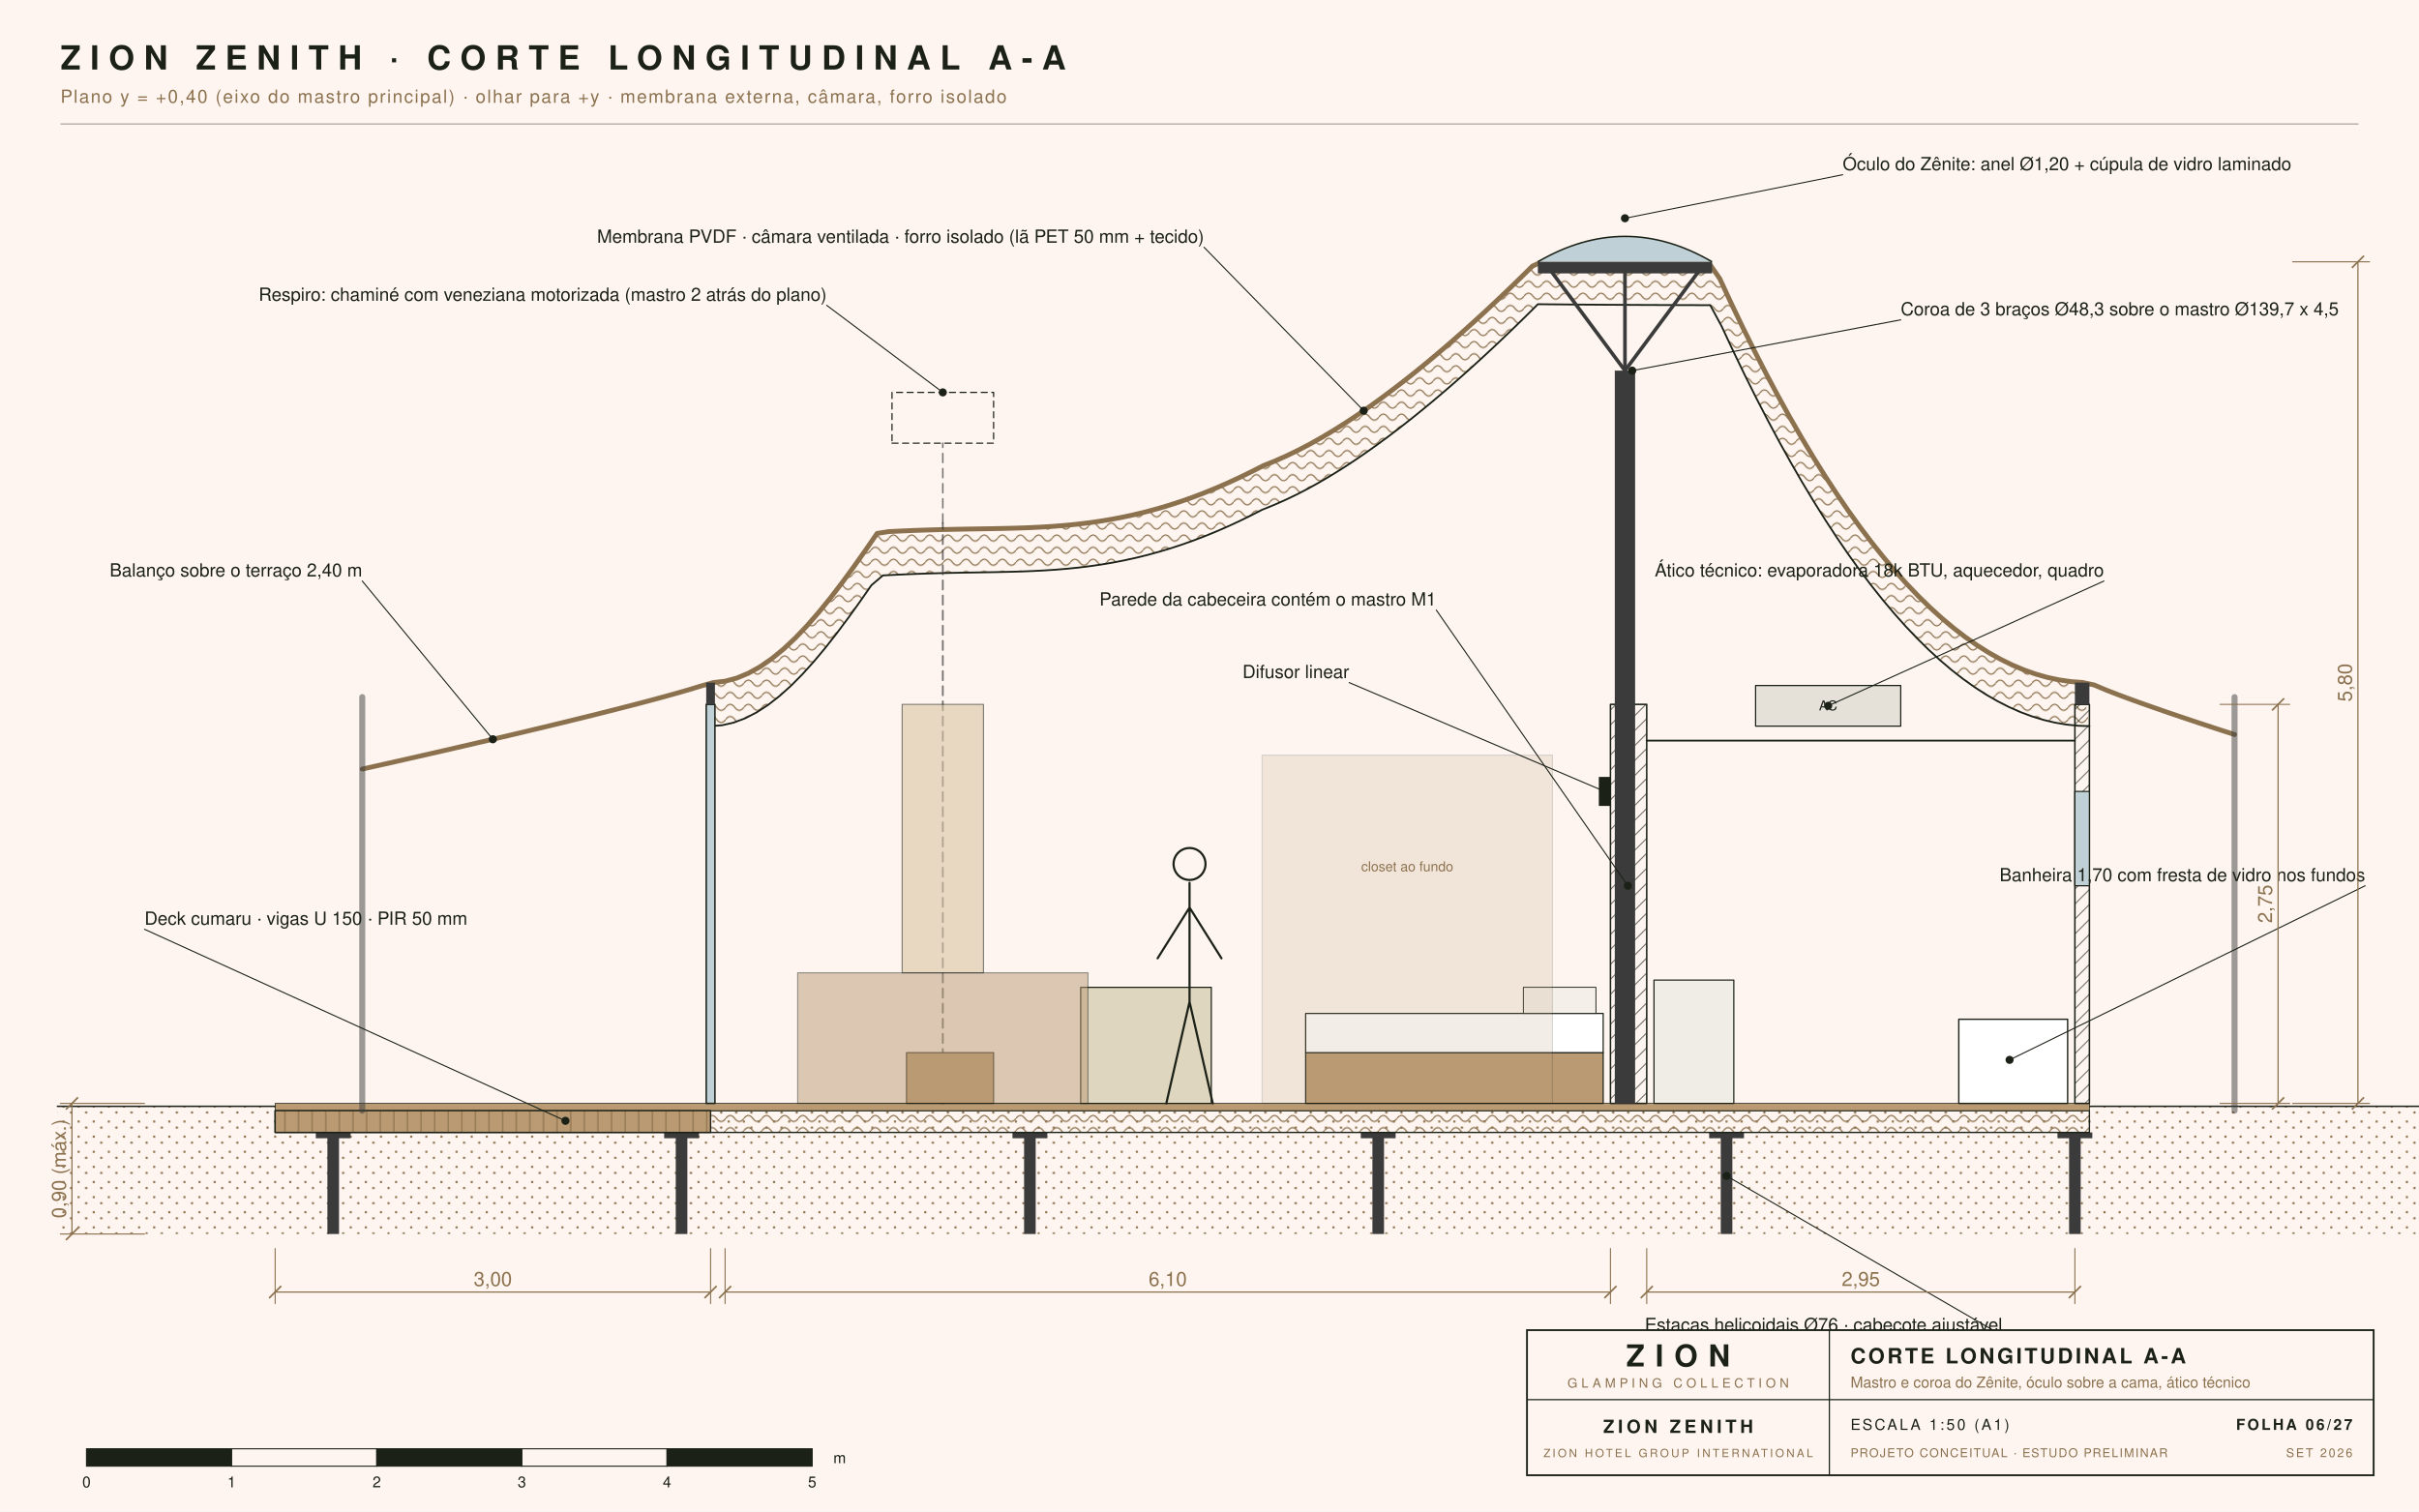
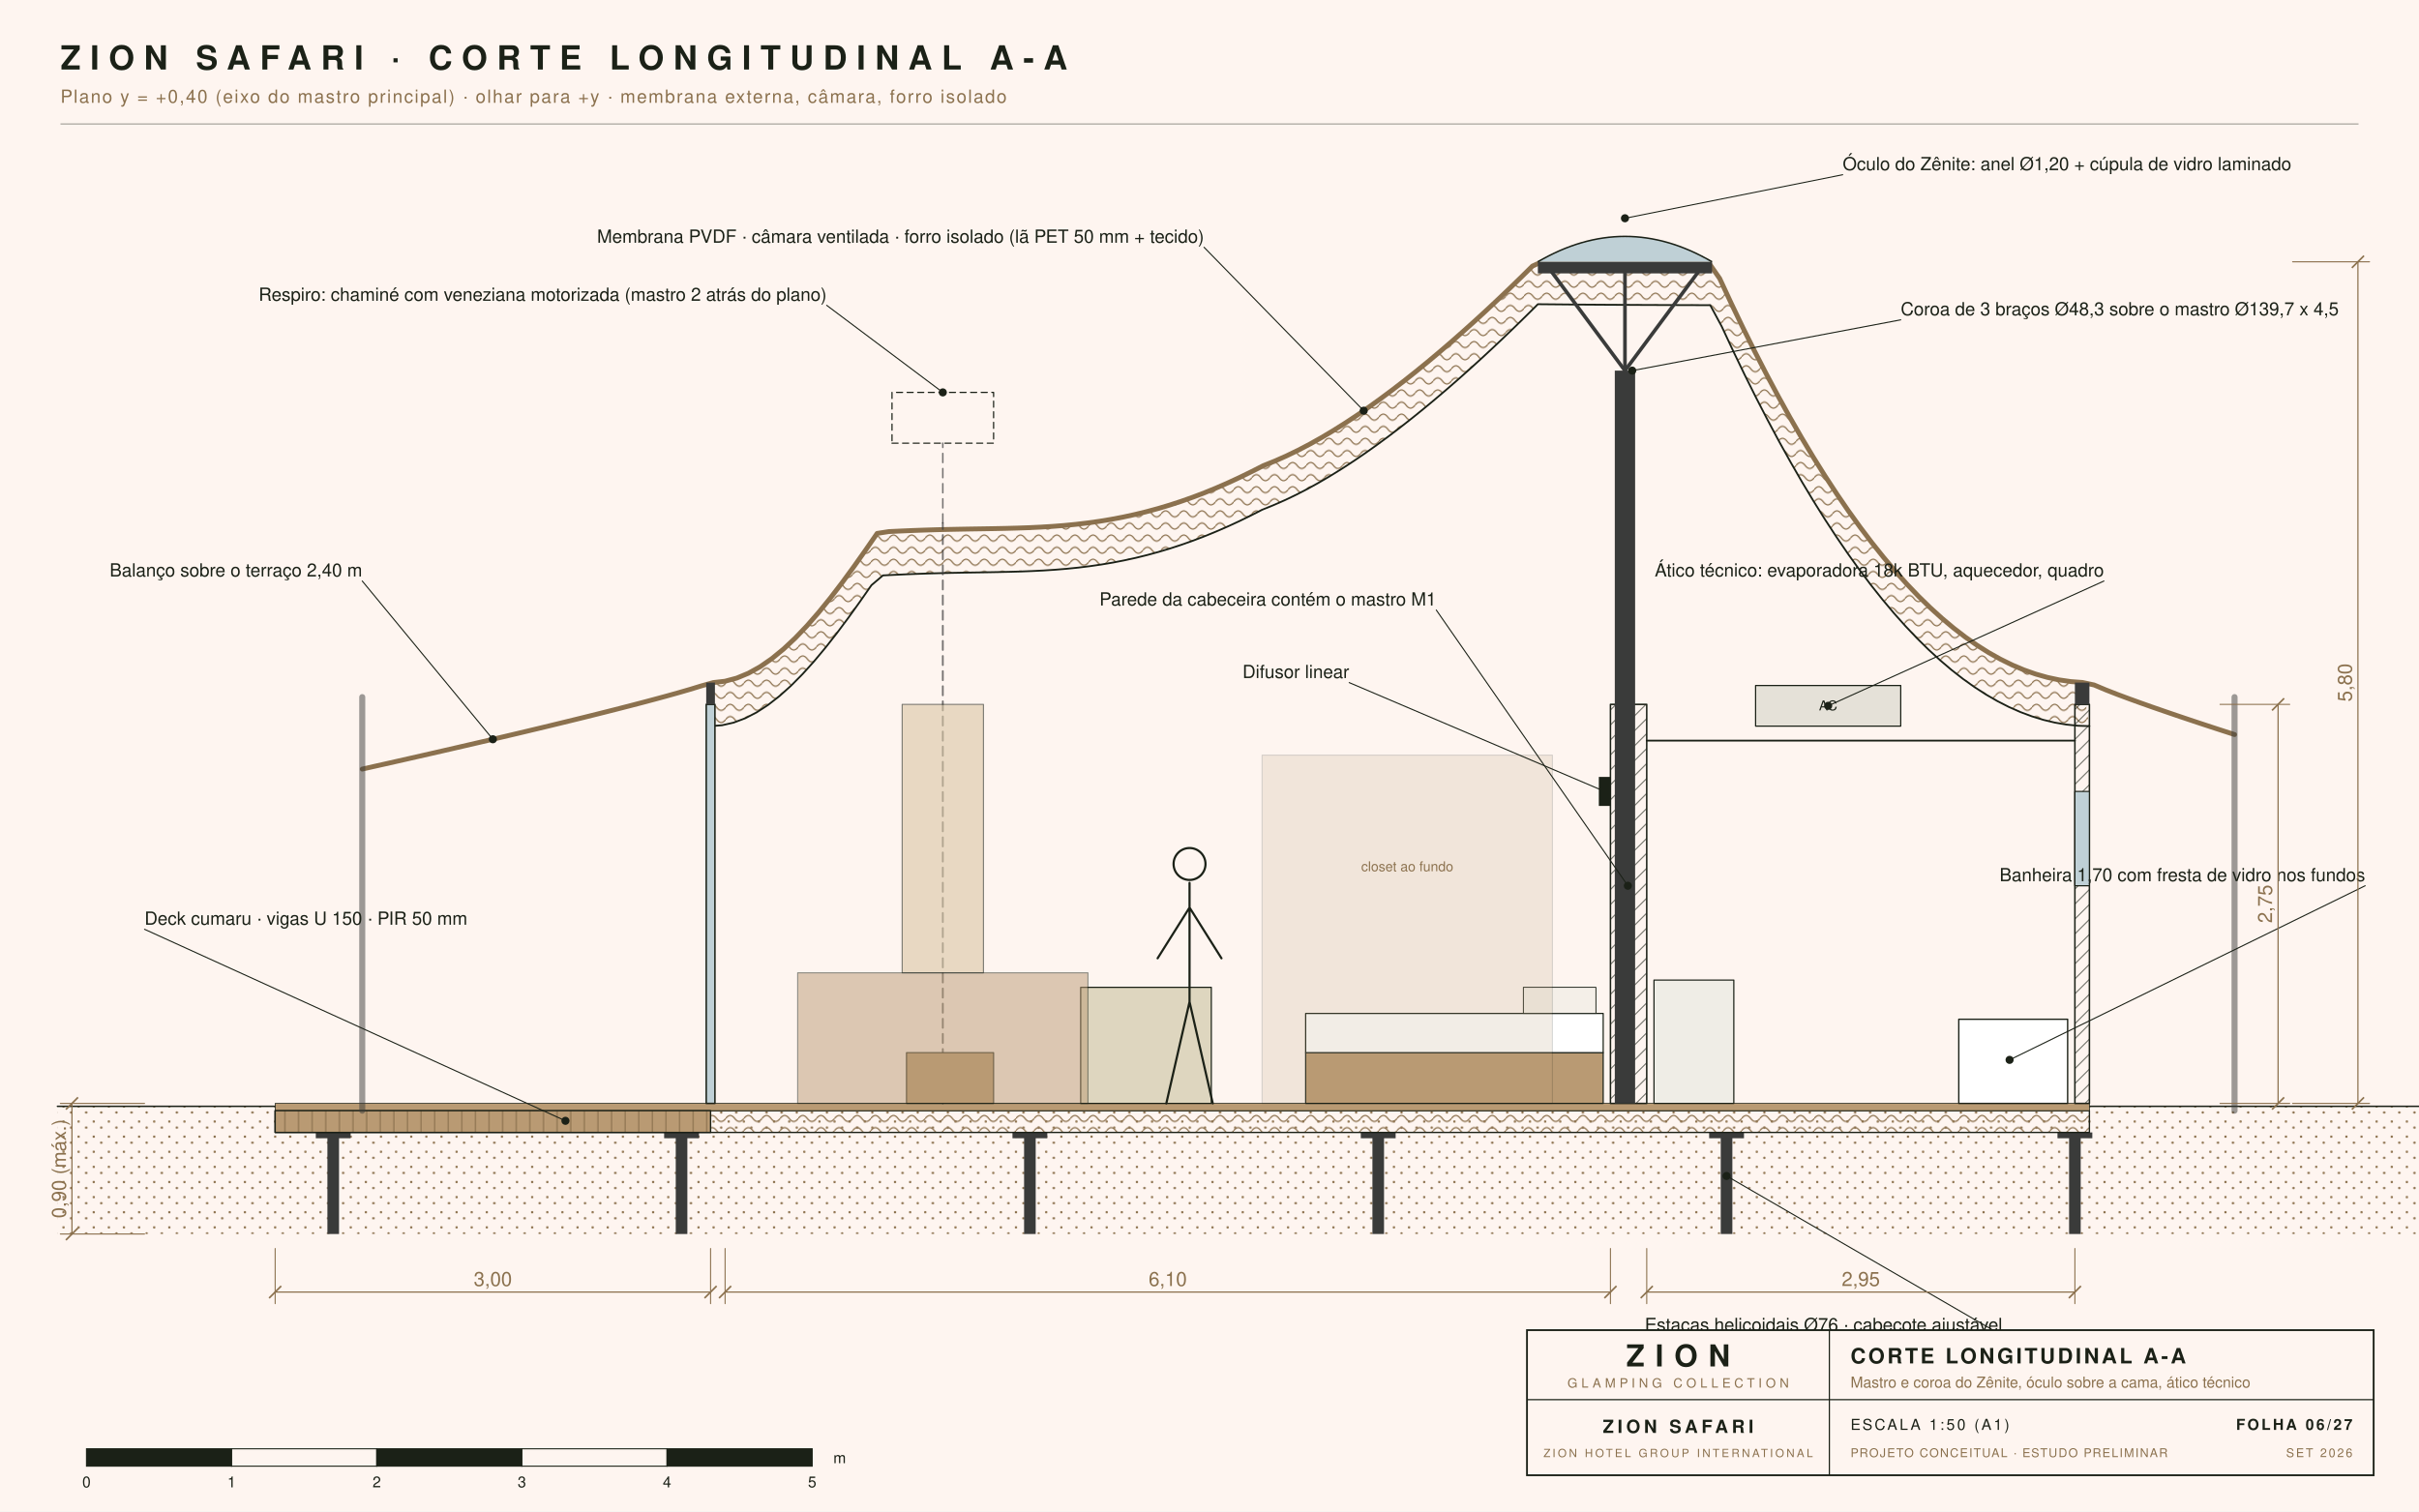
<svg xmlns="http://www.w3.org/2000/svg" viewBox="0 0 1600 1000" width="1600" height="1000" font-family="'DM Sans','Aventa',Helvetica,Arial,sans-serif">
  <defs>
    <pattern id="soil" width="10" height="10" patternUnits="userSpaceOnUse">
      <circle cx="2" cy="2" r="0.8" fill="#8B714E" />
      <circle cx="7" cy="6" r="0.8" fill="#8B714E" />
    </pattern>
    <pattern id="insul" width="12" height="8" patternUnits="userSpaceOnUse">
      <path d="M0 4 Q3 0 6 4 T12 4" fill="none" stroke="#8B714E" stroke-width="0.8" />
    </pattern>
    <pattern id="deck" width="9" height="60" patternUnits="userSpaceOnUse">
      <rect width="9" height="60" fill="#B99A73" />
      <line x1="8.5" y1="0" x2="8.5" y2="60" stroke="#8B714E" stroke-width="0.9" opacity="0.8" />
    </pattern>
    <pattern id="hatch" width="7" height="7" patternUnits="userSpaceOnUse" patternTransform="rotate(45)">
      <line x1="0" y1="0" x2="0" y2="7" stroke="#1B2117" stroke-width="0.8" />
    </pattern>
  </defs>
  <rect width="1600" height="1000" fill="#FEF5F0" />
-   <text x="40.00" y="46.00" fill="#1B2117" text-anchor="start" style="font-family:'DM Sans','Aventa',Helvetica,Arial,sans-serif;font-size:22px;font-weight:700;letter-spacing:0.28em;">ZION ZENITH · CORTE LONGITUDINAL A-A</text>
+   <text x="40.00" y="46.00" fill="#1B2117" text-anchor="start" style="font-family:'DM Sans','Aventa',Helvetica,Arial,sans-serif;font-size:22px;font-weight:700;letter-spacing:0.28em;">ZION SAFARI · CORTE LONGITUDINAL A-A</text>
  <text x="40.00" y="68.00" fill="#8B714E" text-anchor="start" style="font-family:'DM Sans','Aventa',Helvetica,Arial,sans-serif;font-size:12px;font-weight:400;letter-spacing:0.08em;">Plano y = +0,40 (eixo do mastro principal) · olhar para +y · membrana externa, câmara, forro isolado</text>
  <line x1="40" y1="82" x2="1560" y2="82" stroke="#1B2117" stroke-width="0.6" opacity="0.5" />
  <polygon points="38.00,816.40 1622.00,816.40 1622.00,731.92 38.00,731.92" fill="url(#soil)" stroke="none" stroke-width="1.0" opacity="1.0" stroke-linejoin="round" stroke-linecap="round" />
  <line x1="38.00" y1="731.92" x2="1622.00" y2="731.92" stroke="#1B2117" stroke-width="1.0" opacity="1.0" stroke-linecap="round" />
  <polygon points="216.56,816.40 224.24,816.40 224.24,751.12 216.56,751.12" fill="#3A3B3A" stroke="none" stroke-width="1.0" opacity="1.0" stroke-linejoin="round" stroke-linecap="round" />
  <polygon points="208.88,753.04 231.92,753.04 231.92,749.20 208.88,749.20" fill="#3A3B3A" stroke="none" stroke-width="1.0" opacity="1.0" stroke-linejoin="round" stroke-linecap="round" />
  <polygon points="446.96,816.40 454.64,816.40 454.64,751.12 446.96,751.12" fill="#3A3B3A" stroke="none" stroke-width="1.0" opacity="1.0" stroke-linejoin="round" stroke-linecap="round" />
  <polygon points="439.28,753.04 462.32,753.04 462.32,749.20 439.28,749.20" fill="#3A3B3A" stroke="none" stroke-width="1.0" opacity="1.0" stroke-linejoin="round" stroke-linecap="round" />
  <polygon points="677.36,816.40 685.04,816.40 685.04,751.12 677.36,751.12" fill="#3A3B3A" stroke="none" stroke-width="1.0" opacity="1.0" stroke-linejoin="round" stroke-linecap="round" />
  <polygon points="669.68,753.04 692.72,753.04 692.72,749.20 669.68,749.20" fill="#3A3B3A" stroke="none" stroke-width="1.0" opacity="1.0" stroke-linejoin="round" stroke-linecap="round" />
  <polygon points="907.76,816.40 915.44,816.40 915.44,751.12 907.76,751.12" fill="#3A3B3A" stroke="none" stroke-width="1.0" opacity="1.0" stroke-linejoin="round" stroke-linecap="round" />
  <polygon points="900.08,753.04 923.12,753.04 923.12,749.20 900.08,749.20" fill="#3A3B3A" stroke="none" stroke-width="1.0" opacity="1.0" stroke-linejoin="round" stroke-linecap="round" />
  <polygon points="1138.16,816.40 1145.84,816.40 1145.84,751.12 1138.16,751.12" fill="#3A3B3A" stroke="none" stroke-width="1.0" opacity="1.0" stroke-linejoin="round" stroke-linecap="round" />
  <polygon points="1130.48,753.04 1153.52,753.04 1153.52,749.20 1130.48,749.20" fill="#3A3B3A" stroke="none" stroke-width="1.0" opacity="1.0" stroke-linejoin="round" stroke-linecap="round" />
  <polygon points="1368.56,816.40 1376.24,816.40 1376.24,751.12 1368.56,751.12" fill="#3A3B3A" stroke="none" stroke-width="1.0" opacity="1.0" stroke-linejoin="round" stroke-linecap="round" />
  <polygon points="1360.88,753.04 1383.92,753.04 1383.92,749.20 1360.88,749.20" fill="#3A3B3A" stroke="none" stroke-width="1.0" opacity="1.0" stroke-linejoin="round" stroke-linecap="round" />
  <polygon points="182.00,749.20 1382.00,749.20 1382.00,734.80 182.00,734.80" fill="url(#insul)" stroke="#1B2117" stroke-width="0.9" opacity="1.0" stroke-linejoin="round" stroke-linecap="round" />
  <polygon points="182.00,734.80 1382.00,734.80 1382.00,730.00 182.00,730.00" fill="#B99A73" stroke="#1B2117" stroke-width="0.5" opacity="1.0" stroke-linejoin="round" stroke-linecap="round" />
  <polygon points="182.00,749.20 470.00,749.20 470.00,734.80 182.00,734.80" fill="url(#deck)" stroke="#1B2117" stroke-width="0.9" opacity="1.0" stroke-linejoin="round" stroke-linecap="round" />
  <polygon points="471.80,451.57 479.54,450.68 487.28,448.62 495.02,445.41 502.76,441.11 510.50,435.76 518.24,429.42 525.98,422.17 533.72,414.06 541.46,405.20 549.20,395.68 556.94,385.58 564.68,375.02 572.42,364.09 580.16,352.89 587.90,351.69 595.64,351.32 603.38,350.99 611.12,350.71 618.86,350.47 626.60,350.28 634.34,350.12 642.08,349.98 649.82,349.86 657.56,349.73 665.30,349.57 673.04,349.36 680.78,349.09 688.52,348.72 696.26,348.24 704.00,347.64 711.74,346.88 719.48,345.96 727.22,344.87 734.96,343.59 742.70,342.12 750.44,340.44 758.18,338.56 765.92,336.46 773.66,334.15 781.40,331.62 789.14,328.88 796.88,325.93 804.62,322.76 812.36,319.38 820.10,315.80 827.84,312.02 835.58,308.09 843.32,304.98 851.06,301.54 858.80,297.79 866.54,293.73 874.28,289.38 882.02,284.77 889.76,279.90 897.50,274.79 905.24,269.45 912.98,263.90 920.72,258.14 928.46,252.19 936.20,246.06 943.94,239.75 951.68,233.27 959.42,226.63 967.16,219.83 974.90,212.89 982.64,205.80 990.38,198.56 998.12,191.19 1005.86,183.69 1013.60,176.05 1021.34,172.50 1029.08,172.57 1036.82,172.64 1044.56,172.70 1052.30,172.76 1060.04,172.81 1067.78,172.86 1075.52,172.90 1083.26,172.94 1091.00,172.97 1098.74,173.00 1106.48,173.03 1114.22,173.05 1121.96,173.07 1129.70,173.09 1137.44,184.23 1145.18,200.89 1152.92,217.01 1160.66,232.59 1168.40,247.64 1176.14,262.15 1183.88,276.13 1191.62,289.57 1199.36,302.48 1207.10,314.85 1214.84,326.69 1222.58,337.99 1230.32,348.75 1238.06,358.98 1245.80,368.67 1253.54,377.83 1261.28,386.45 1269.02,394.54 1276.76,402.09 1284.50,409.10 1292.24,415.58 1299.98,421.53 1307.72,426.93 1315.46,431.81 1323.20,436.14 1330.94,439.95 1338.68,443.21 1346.42,445.94 1354.16,448.14 1361.90,449.79 1369.64,450.92 1377.38,451.50 1382.00,480.40 1374.40,480.14 1366.80,479.37 1359.20,478.08 1351.60,476.27 1344.00,473.94 1336.40,471.10 1328.80,467.75 1321.20,463.87 1313.60,459.49 1306.00,454.58 1298.40,449.16 1290.80,443.22 1283.20,436.76 1275.60,429.79 1268.00,422.30 1260.40,414.30 1252.80,405.78 1245.20,396.74 1237.60,387.19 1230.00,377.12 1222.40,366.53 1214.80,355.43 1207.20,343.81 1199.60,331.67 1192.00,319.02 1184.40,305.85 1176.80,292.17 1169.20,277.97 1161.60,263.25 1154.00,248.01 1146.40,232.26 1138.80,216.00 1131.20,201.89 1123.60,201.88 1116.00,201.86 1108.40,201.83 1100.80,201.81 1093.20,201.78 1085.60,201.75 1078.00,201.71 1070.40,201.67 1062.80,201.63 1055.20,201.58 1047.60,201.53 1040.00,201.47 1032.40,201.40 1024.80,201.33 1017.20,201.26 1009.60,208.82 1002.00,216.25 994.40,223.55 986.80,230.73 979.20,237.77 971.60,244.67 964.00,251.43 956.40,258.04 948.80,264.50 941.20,270.80 933.60,276.94 926.00,282.91 918.40,288.69 910.80,294.29 903.20,299.68 895.60,304.87 888.00,309.83 880.40,314.56 872.80,319.04 865.20,323.25 857.60,327.19 850.00,330.83 842.40,334.17 834.80,337.25 827.20,341.14 819.60,344.84 812.00,348.34 804.40,351.65 796.80,354.76 789.20,357.66 781.60,360.35 774.00,362.84 766.40,365.12 758.80,367.20 751.20,369.07 743.60,370.73 736.00,372.21 728.40,373.49 720.80,374.59 713.20,375.52 705.60,376.29 698.00,376.92 690.40,377.42 682.80,377.80 675.20,378.10 667.60,378.31 660.00,378.48 652.40,378.62 644.80,378.74 637.20,378.86 629.60,379.01 622.00,379.19 614.40,379.40 606.80,379.66 599.20,379.96 591.60,380.31 584.00,380.68 576.40,387.16 568.80,398.04 561.20,408.62 553.60,418.80 546.00,428.49 538.40,437.59 530.80,446.01 523.20,453.67 515.60,460.49 508.00,466.40 500.40,471.34 492.80,475.25 485.20,478.09 477.60,479.82 470.00,480.40" fill="url(#insul)" stroke="none" stroke-width="1.0" opacity="1.0" stroke-linejoin="round" stroke-linecap="round" />
  <polyline points="239.60,508.81 247.34,507.07 255.08,505.34 262.82,503.59 270.56,501.84 278.30,500.08 286.04,498.32 293.78,496.54 301.52,494.76 309.26,492.97 317.00,491.18 324.74,489.37 332.48,487.55 340.22,485.73 347.96,483.89 355.70,482.04 363.44,480.18 371.18,478.30 378.92,476.41 386.66,474.51 394.40,472.58 402.14,470.64 409.88,468.67 417.62,466.68 425.36,464.66 433.10,462.60 440.84,460.50 448.58,458.34 456.32,456.10 464.06,453.73 471.80,451.57 479.54,450.68 487.28,448.62 495.02,445.41 502.76,441.11 510.50,435.76 518.24,429.42 525.98,422.17 533.72,414.06 541.46,405.20 549.20,395.68 556.94,385.58 564.68,375.02 572.42,364.09 580.16,352.89 587.90,351.69 595.64,351.32 603.38,350.99 611.12,350.71 618.86,350.47 626.60,350.28 634.34,350.12 642.08,349.98 649.82,349.86 657.56,349.73 665.30,349.57 673.04,349.36 680.78,349.09 688.52,348.72 696.26,348.24 704.00,347.64 711.74,346.88 719.48,345.96 727.22,344.87 734.96,343.59 742.70,342.12 750.44,340.44 758.18,338.56 765.92,336.46 773.66,334.15 781.40,331.62 789.14,328.88 796.88,325.93 804.62,322.76 812.36,319.38 820.10,315.80 827.84,312.02 835.58,308.09 843.32,304.98 851.06,301.54 858.80,297.79 866.54,293.73 874.28,289.38 882.02,284.77 889.76,279.90 897.50,274.79 905.24,269.45 912.98,263.90 920.72,258.14 928.46,252.19 936.20,246.06 943.94,239.75 951.68,233.27 959.42,226.63 967.16,219.83 974.90,212.89 982.64,205.80 990.38,198.56 998.12,191.19 1005.86,183.69 1013.60,176.05 1021.34,172.50 1029.08,172.57 1036.82,172.64 1044.56,172.70 1052.30,172.76 1060.04,172.81 1067.78,172.86 1075.52,172.90 1083.26,172.94 1091.00,172.97 1098.74,173.00 1106.48,173.03 1114.22,173.05 1121.96,173.07 1129.70,173.09 1137.44,184.23 1145.18,200.89 1152.92,217.01 1160.66,232.59 1168.40,247.64 1176.14,262.15 1183.88,276.13 1191.62,289.57 1199.36,302.48 1207.10,314.85 1214.84,326.69 1222.58,337.99 1230.32,348.75 1238.06,358.98 1245.80,368.67 1253.54,377.83 1261.28,386.45 1269.02,394.54 1276.76,402.09 1284.50,409.10 1292.24,415.58 1299.98,421.53 1307.72,426.93 1315.46,431.81 1323.20,436.14 1330.94,439.95 1338.68,443.21 1346.42,445.94 1354.16,448.14 1361.90,449.79 1369.64,450.92 1377.38,451.50 1385.12,453.17 1392.86,456.43 1400.60,459.45 1408.34,462.33 1416.08,465.13 1423.82,467.87 1431.56,470.55 1439.30,473.20 1447.04,475.81 1454.78,478.39 1462.52,480.94 1470.26,483.46 1478.00,485.97" fill="none" stroke="#8B714E" stroke-width="3.2" opacity="1.0" stroke-linejoin="round" stroke-linecap="round" />
  <polyline points="470.00,480.40 477.60,479.82 485.20,478.09 492.80,475.25 500.40,471.34 508.00,466.40 515.60,460.49 523.20,453.67 530.80,446.01 538.40,437.59 546.00,428.49 553.60,418.80 561.20,408.62 568.80,398.04 576.40,387.16 584.00,380.68 591.60,380.31 599.20,379.96 606.80,379.66 614.40,379.40 622.00,379.19 629.60,379.01 637.20,378.86 644.80,378.74 652.40,378.62 660.00,378.48 667.60,378.31 675.20,378.10 682.80,377.80 690.40,377.42 698.00,376.92 705.60,376.29 713.20,375.52 720.80,374.59 728.40,373.49 736.00,372.21 743.60,370.73 751.20,369.07 758.80,367.20 766.40,365.12 774.00,362.84 781.60,360.35 789.20,357.66 796.80,354.76 804.40,351.65 812.00,348.34 819.60,344.84 827.20,341.14 834.80,337.25 842.40,334.17 850.00,330.83 857.60,327.19 865.20,323.25 872.80,319.04 880.40,314.56 888.00,309.83 895.60,304.87 903.20,299.68 910.80,294.29 918.40,288.69 926.00,282.91 933.60,276.94 941.20,270.80 948.80,264.50 956.40,258.04 964.00,251.43 971.60,244.67 979.20,237.77 986.80,230.73 994.40,223.55 1002.00,216.25 1009.60,208.82 1017.20,201.26 1024.80,201.33 1032.40,201.40 1040.00,201.47 1047.60,201.53 1055.20,201.58 1062.80,201.63 1070.40,201.67 1078.00,201.71 1085.60,201.75 1093.20,201.78 1100.80,201.81 1108.40,201.83 1116.00,201.86 1123.60,201.88 1131.20,201.89 1138.80,216.00 1146.40,232.26 1154.00,248.01 1161.60,263.25 1169.20,277.97 1176.80,292.17 1184.40,305.85 1192.00,319.02 1199.60,331.67 1207.20,343.81 1214.80,355.43 1222.40,366.53 1230.00,377.12 1237.60,387.19 1245.20,396.74 1252.80,405.78 1260.40,414.30 1268.00,422.30 1275.60,429.79 1283.20,436.76 1290.80,443.22 1298.40,449.16 1306.00,454.58 1313.60,459.49 1321.20,463.87 1328.80,467.75 1336.40,471.10 1344.00,473.94 1351.60,476.27 1359.20,478.08 1366.80,479.37 1374.40,480.14 1382.00,480.40" fill="none" stroke="#1B2117" stroke-width="1.2" opacity="1.0" stroke-linejoin="round" stroke-linecap="round" />
  <polygon points="467.12,730.00 472.88,730.00 472.88,466.00 467.12,466.00" fill="#BFD0D6" stroke="#1B2117" stroke-width="1.0" opacity="1.0" stroke-linejoin="round" stroke-linecap="round" />
  <polygon points="1372.40,730.00 1382.00,730.00 1382.00,466.00 1372.40,466.00" fill="url(#hatch)" stroke="#1B2117" stroke-width="1.0" opacity="1.0" stroke-linejoin="round" stroke-linecap="round" />
  <polygon points="1372.40,586.00 1382.00,586.00 1382.00,523.60 1372.40,523.60" fill="#BFD0D6" stroke="#1B2117" stroke-width="0.8" opacity="1.0" stroke-linejoin="round" stroke-linecap="round" />
  <polygon points="467.12,466.00 472.88,466.00 472.88,451.60 467.12,451.60" fill="#3A3B3A" stroke="none" stroke-width="1.0" opacity="1.0" stroke-linejoin="round" stroke-linecap="round" />
  <polygon points="1372.40,466.00 1382.00,466.00 1382.00,451.60 1372.40,451.60" fill="#3A3B3A" stroke="none" stroke-width="1.0" opacity="1.0" stroke-linejoin="round" stroke-linecap="round" />
  <polygon points="1065.20,730.00 1089.20,730.00 1089.20,466.00 1065.20,466.00" fill="url(#hatch)" stroke="#1B2117" stroke-width="1.0" opacity="1.0" stroke-linejoin="round" stroke-linecap="round" />
  <polygon points="1068.08,730.00 1081.52,730.00 1081.52,245.20 1068.08,245.20" fill="#3A3B3A" stroke="none" stroke-width="1.0" opacity="1.0" stroke-linejoin="round" stroke-linecap="round" />
  <line x1="1074.80" y1="245.20" x2="1074.80" y2="178.00" stroke="#3A3B3A" stroke-width="2.4" opacity="1.0" stroke-linecap="round" />
  <line x1="1074.80" y1="245.20" x2="1024.92" y2="178.00" stroke="#3A3B3A" stroke-width="2.4" opacity="1.0" stroke-linecap="round" />
  <line x1="1074.80" y1="245.20" x2="1124.68" y2="178.00" stroke="#3A3B3A" stroke-width="2.4" opacity="1.0" stroke-linecap="round" />
  <polygon points="1017.20,180.88 1132.40,180.88 1132.40,173.20 1017.20,173.20" fill="#3A3B3A" stroke="none" stroke-width="1.0" opacity="1.0" stroke-linejoin="round" stroke-linecap="round" />
  <path d="M1017.2,173.2 Q1074.8,139.6 1132.4,173.2" fill="#BFD0D6" stroke="#1B2117" stroke-width="1" />
  <line x1="623.60" y1="730.00" x2="623.60" y2="346.00" stroke="#3A3B3A" stroke-width="1.2" stroke-dasharray="6 4" opacity="0.7" stroke-linecap="round" />
  <polygon points="590.00,293.20 657.20,293.20 657.20,259.60 590.00,259.60" fill="none" stroke="#1B2117" stroke-width="0.8" stroke-dasharray="4 3" opacity="1.0" stroke-linejoin="round" stroke-linecap="round" />
  <line x1="623.60" y1="346.00" x2="623.60" y2="293.20" stroke="#3A3B3A" stroke-width="1.0" stroke-dasharray="6 4" opacity="0.7" stroke-linecap="round" />
  <line x1="1089.20" y1="490.00" x2="1372.40" y2="490.00" stroke="#1B2117" stroke-width="1.2" opacity="1.0" stroke-linecap="round" />
  <polygon points="1161.20,480.40 1257.20,480.40 1257.20,453.52 1161.20,453.52" fill="#E5E1D8" stroke="#1B2117" stroke-width="0.8" opacity="1.0" stroke-linejoin="round" stroke-linecap="round" />
  <text x="1209.20" y="469.96" fill="#1B2117" text-anchor="middle" style="font-family:'DM Sans','Aventa',Helvetica,Arial,sans-serif;font-size:9px;font-weight:400;letter-spacing:0em;">AC</text>
  <polygon points="1057.52,533.20 1065.20,533.20 1065.20,514.00 1057.52,514.00" fill="#1B2117" stroke="none" stroke-width="1.0" opacity="1.0" stroke-linejoin="round" stroke-linecap="round" />
  <polygon points="863.60,730.00 1060.40,730.00 1060.40,696.40 863.60,696.40" fill="#B99A73" stroke="#1B2117" stroke-width="0.8" opacity="1.0" stroke-linejoin="round" stroke-linecap="round" />
  <polygon points="863.60,696.40 1060.40,696.40 1060.40,670.48 863.60,670.48" fill="#FFFFFF" stroke="#1B2117" stroke-width="0.8" opacity="1.0" stroke-linejoin="round" stroke-linecap="round" />
  <polygon points="1007.60,670.48 1055.60,670.48 1055.60,653.20 1007.60,653.20" fill="#F4EFE8" stroke="#1B2117" stroke-width="0.6" opacity="1.0" stroke-linejoin="round" stroke-linecap="round" />
  <polygon points="714.80,730.00 801.20,730.00 801.20,653.20 714.80,653.20" fill="#DED6BF" stroke="#1B2117" stroke-width="0.8" opacity="1.0" stroke-linejoin="round" stroke-linecap="round" />
  <polygon points="599.60,730.00 657.20,730.00 657.20,696.40 599.60,696.40" fill="#B99A73" stroke="#1B2117" stroke-width="0.7" opacity="1.0" stroke-linejoin="round" stroke-linecap="round" />
  <polygon points="527.60,730.00 719.60,730.00 719.60,643.60 527.60,643.60" fill="#B99A73" stroke="#1B2117" stroke-width="0.7" opacity="0.5" stroke-linejoin="round" stroke-linecap="round" />
  <polygon points="596.72,643.60 650.48,643.60 650.48,466.00 596.72,466.00" fill="#D9C4A3" stroke="#1B2117" stroke-width="0.7" opacity="0.6" stroke-linejoin="round" stroke-linecap="round" />
  <polygon points="1094.00,730.00 1146.80,730.00 1146.80,648.40 1094.00,648.40" fill="#EFEDE6" stroke="#1B2117" stroke-width="0.8" opacity="1.0" stroke-linejoin="round" stroke-linecap="round" />
  <polygon points="1295.60,730.00 1367.60,730.00 1367.60,674.32 1295.60,674.32" fill="#FFFFFF" stroke="#1B2117" stroke-width="0.9" opacity="1.0" stroke-linejoin="round" stroke-linecap="round" />
  <polygon points="834.80,730.00 1026.80,730.00 1026.80,499.60 834.80,499.60" fill="#B99A73" stroke="#1B2117" stroke-width="0.7" opacity="0.18" stroke-linejoin="round" stroke-linecap="round" />
  <text x="930.80" y="576.40" fill="#8B714E" text-anchor="middle" style="font-family:'DM Sans','Aventa',Helvetica,Arial,sans-serif;font-size:9px;font-weight:400;letter-spacing:0em;">closet ao fundo</text>
  <g transform="translate(786.8,730.0) scale(0.960)">
    <circle cx="0" cy="-165" r="11" fill="none" stroke="#1B2117" stroke-width="1.5" />
    <path d="M0 -152 V-70 M0 -70 L-16 0 M0 -70 L16 0 M-22 -100 L0 -135 L22 -100" fill="none" stroke="#1B2117" stroke-width="1.5" stroke-linecap="round" />
  </g>
  <line x1="239.60" y1="734.80" x2="239.60" y2="461.20" stroke="#3A3B3A" stroke-width="4" opacity="0.5" stroke-linecap="round" />
  <line x1="1478.00" y1="734.80" x2="1478.00" y2="461.20" stroke="#3A3B3A" stroke-width="4" opacity="0.5" stroke-linecap="round" />
  <line x1="1074.80" y1="144.40" x2="1218.80" y2="115.60" stroke="#1B2117" stroke-width="0.7" opacity="1.0" stroke-linecap="round" />
  <circle cx="1074.80" cy="144.40" r="2.2" fill="#1B2117" stroke="#1B2117" stroke-width="1.0" />
  <text x="1218.80" y="112.60" fill="#1B2117" text-anchor="start" style="font-family:'DM Sans','Aventa',Helvetica,Arial,sans-serif;font-size:12px;font-weight:400;letter-spacing:0em;">Óculo do Zênite: anel Ø1,20 + cúpula de vidro laminado</text>
  <line x1="1079.60" y1="245.20" x2="1257.20" y2="211.60" stroke="#1B2117" stroke-width="0.7" opacity="1.0" stroke-linecap="round" />
  <circle cx="1079.60" cy="245.20" r="2.2" fill="#1B2117" stroke="#1B2117" stroke-width="1.0" />
  <text x="1257.20" y="208.60" fill="#1B2117" text-anchor="start" style="font-family:'DM Sans','Aventa',Helvetica,Arial,sans-serif;font-size:12px;font-weight:400;letter-spacing:0em;">Coroa de 3 braços Ø48,3 sobre o mastro Ø139,7 x 4,5</text>
  <line x1="623.60" y1="259.60" x2="546.80" y2="202.00" stroke="#1B2117" stroke-width="0.7" opacity="1.0" stroke-linecap="round" />
  <circle cx="623.60" cy="259.60" r="2.2" fill="#1B2117" stroke="#1B2117" stroke-width="1.0" />
  <text x="546.80" y="199.00" fill="#1B2117" text-anchor="end" style="font-family:'DM Sans','Aventa',Helvetica,Arial,sans-serif;font-size:12px;font-weight:400;letter-spacing:0em;">Respiro: chaminé com veneziana motorizada (mastro 2 atrás do plano)</text>
  <line x1="902.00" y1="271.72" x2="796.40" y2="163.60" stroke="#1B2117" stroke-width="0.7" opacity="1.0" stroke-linecap="round" />
  <circle cx="902.00" cy="271.72" r="2.2" fill="#1B2117" stroke="#1B2117" stroke-width="1.0" />
  <text x="796.40" y="160.60" fill="#1B2117" text-anchor="end" style="font-family:'DM Sans','Aventa',Helvetica,Arial,sans-serif;font-size:12px;font-weight:400;letter-spacing:0em;">Membrana PVDF · câmara ventilada · forro isolado (lã PET 50 mm + tecido)</text>
  <line x1="1209.20" y1="466.96" x2="1391.60" y2="384.40" stroke="#1B2117" stroke-width="0.7" opacity="1.0" stroke-linecap="round" />
  <circle cx="1209.20" cy="466.96" r="2.2" fill="#1B2117" stroke="#1B2117" stroke-width="1.0" />
  <text x="1391.60" y="381.40" fill="#1B2117" text-anchor="end" style="font-family:'DM Sans','Aventa',Helvetica,Arial,sans-serif;font-size:12px;font-weight:400;letter-spacing:0em;">Ático técnico: evaporadora 18k BTU, aquecedor, quadro</text>
  <line x1="1076.72" y1="586.00" x2="950.00" y2="403.60" stroke="#1B2117" stroke-width="0.7" opacity="1.0" stroke-linecap="round" />
  <circle cx="1076.72" cy="586.00" r="2.2" fill="#1B2117" stroke="#1B2117" stroke-width="1.0" />
  <text x="950.00" y="400.60" fill="#1B2117" text-anchor="end" style="font-family:'DM Sans','Aventa',Helvetica,Arial,sans-serif;font-size:12px;font-weight:400;letter-spacing:0em;">Parede da cabeceira contém o mastro M1</text>
  <line x1="1061.36" y1="523.60" x2="892.40" y2="451.60" stroke="#1B2117" stroke-width="0.7" opacity="1.0" stroke-linecap="round" />
  <circle cx="1061.36" cy="523.60" r="2.2" fill="#1B2117" stroke="#1B2117" stroke-width="1.0" />
  <text x="892.40" y="448.60" fill="#1B2117" text-anchor="end" style="font-family:'DM Sans','Aventa',Helvetica,Arial,sans-serif;font-size:12px;font-weight:400;letter-spacing:0em;">Difusor linear</text>
  <line x1="326.00" y1="489.08" x2="239.60" y2="384.40" stroke="#1B2117" stroke-width="0.7" opacity="1.0" stroke-linecap="round" />
  <circle cx="326.00" cy="489.08" r="2.2" fill="#1B2117" stroke="#1B2117" stroke-width="1.0" />
  <text x="239.60" y="381.40" fill="#1B2117" text-anchor="end" style="font-family:'DM Sans','Aventa',Helvetica,Arial,sans-serif;font-size:12px;font-weight:400;letter-spacing:0em;">Balanço sobre o terraço 2,40 m</text>
  <line x1="374.00" y1="741.52" x2="95.60" y2="614.80" stroke="#1B2117" stroke-width="0.7" opacity="1.0" stroke-linecap="round" />
  <circle cx="374.00" cy="741.52" r="2.2" fill="#1B2117" stroke="#1B2117" stroke-width="1.0" />
  <text x="95.60" y="611.80" fill="#1B2117" text-anchor="start" style="font-family:'DM Sans','Aventa',Helvetica,Arial,sans-serif;font-size:12px;font-weight:400;letter-spacing:0em;">Deck cumaru · vigas U 150 · PIR 50 mm</text>
  <line x1="1329.20" y1="701.20" x2="1564.40" y2="586.00" stroke="#1B2117" stroke-width="0.7" opacity="1.0" stroke-linecap="round" />
  <circle cx="1329.20" cy="701.20" r="2.2" fill="#1B2117" stroke="#1B2117" stroke-width="1.0" />
  <text x="1564.40" y="583.00" fill="#1B2117" text-anchor="end" style="font-family:'DM Sans','Aventa',Helvetica,Arial,sans-serif;font-size:12px;font-weight:400;letter-spacing:0em;">Banheira 1,70 com fresta de vidro nos fundos</text>
  <line x1="1142.00" y1="778.00" x2="1324.40" y2="883.60" stroke="#1B2117" stroke-width="0.7" opacity="1.0" stroke-linecap="round" />
  <circle cx="1142.00" cy="778.00" r="2.2" fill="#1B2117" stroke="#1B2117" stroke-width="1.0" />
  <text x="1324.40" y="880.60" fill="#1B2117" text-anchor="end" style="font-family:'DM Sans','Aventa',Helvetica,Arial,sans-serif;font-size:12px;font-weight:400;letter-spacing:0em;">Estacas helicoidais Ø76 · cabeçote ajustável</text>
  <line x1="479.60" y1="826.00" x2="479.60" y2="862.48" stroke="#8B714E" stroke-width="0.7" opacity="1.0" stroke-linecap="round" />
  <line x1="1065.20" y1="826.00" x2="1065.20" y2="862.48" stroke="#8B714E" stroke-width="0.7" opacity="1.0" stroke-linecap="round" />
  <line x1="479.60" y1="854.80" x2="1065.20" y2="854.80" stroke="#8B714E" stroke-width="0.8" opacity="1.0" stroke-linecap="round" />
  <line x1="475.6" y1="858.8" x2="483.6" y2="850.8" stroke="#8B714E" stroke-width="1.1" />
  <line x1="1061.2" y1="858.8" x2="1069.2" y2="850.8" stroke="#8B714E" stroke-width="1.1" />
  <text x="772.40" y="850.80" fill="#8B714E" text-anchor="middle" style="font-family:'DM Sans','Aventa',Helvetica,Arial,sans-serif;font-size:13px;font-weight:400;letter-spacing:0em;">6,10</text>
  <line x1="1089.20" y1="826.00" x2="1089.20" y2="862.48" stroke="#8B714E" stroke-width="0.7" opacity="1.0" stroke-linecap="round" />
  <line x1="1372.40" y1="826.00" x2="1372.40" y2="862.48" stroke="#8B714E" stroke-width="0.7" opacity="1.0" stroke-linecap="round" />
  <line x1="1089.20" y1="854.80" x2="1372.40" y2="854.80" stroke="#8B714E" stroke-width="0.8" opacity="1.0" stroke-linecap="round" />
  <line x1="1085.2" y1="858.8" x2="1093.2" y2="850.8" stroke="#8B714E" stroke-width="1.1" />
  <line x1="1368.4" y1="858.8" x2="1376.4" y2="850.8" stroke="#8B714E" stroke-width="1.1" />
  <text x="1230.80" y="850.80" fill="#8B714E" text-anchor="middle" style="font-family:'DM Sans','Aventa',Helvetica,Arial,sans-serif;font-size:13px;font-weight:400;letter-spacing:0em;">2,95</text>
  <line x1="182.00" y1="826.00" x2="182.00" y2="862.48" stroke="#8B714E" stroke-width="0.7" opacity="1.0" stroke-linecap="round" />
  <line x1="470.00" y1="826.00" x2="470.00" y2="862.48" stroke="#8B714E" stroke-width="0.7" opacity="1.0" stroke-linecap="round" />
  <line x1="182.00" y1="854.80" x2="470.00" y2="854.80" stroke="#8B714E" stroke-width="0.8" opacity="1.0" stroke-linecap="round" />
  <line x1="178.0" y1="858.8" x2="186.0" y2="850.8" stroke="#8B714E" stroke-width="1.1" />
  <line x1="466.0" y1="858.8" x2="474.0" y2="850.8" stroke="#8B714E" stroke-width="1.1" />
  <text x="326.00" y="850.80" fill="#8B714E" text-anchor="middle" style="font-family:'DM Sans','Aventa',Helvetica,Arial,sans-serif;font-size:13px;font-weight:400;letter-spacing:0em;">3,00</text>
  <line x1="1516.40" y1="730.00" x2="1567.28" y2="730.00" stroke="#8B714E" stroke-width="0.7" opacity="1.0" stroke-linecap="round" />
  <line x1="1516.40" y1="173.20" x2="1567.28" y2="173.20" stroke="#8B714E" stroke-width="0.7" opacity="1.0" stroke-linecap="round" />
  <line x1="1559.60" y1="730.00" x2="1559.60" y2="173.20" stroke="#8B714E" stroke-width="0.8" opacity="1.0" stroke-linecap="round" />
  <line x1="1555.6" y1="734.0" x2="1563.6" y2="726.0" stroke="#8B714E" stroke-width="1.1" />
  <line x1="1555.6" y1="177.2" x2="1563.6" y2="169.2" stroke="#8B714E" stroke-width="1.1" />
  <text x="1559.60" y="447.60" fill="#8B714E" text-anchor="middle" style="font-family:'DM Sans','Aventa',Helvetica,Arial,sans-serif;font-size:13px;font-weight:400;letter-spacing:0em;" transform="rotate(-90 1559.60 451.60)">5,80</text>
  <line x1="1468.40" y1="730.00" x2="1514.48" y2="730.00" stroke="#8B714E" stroke-width="0.7" opacity="1.0" stroke-linecap="round" />
  <line x1="1468.40" y1="466.00" x2="1514.48" y2="466.00" stroke="#8B714E" stroke-width="0.7" opacity="1.0" stroke-linecap="round" />
  <line x1="1506.80" y1="730.00" x2="1506.80" y2="466.00" stroke="#8B714E" stroke-width="0.8" opacity="1.0" stroke-linecap="round" />
  <line x1="1502.8" y1="734.0" x2="1510.8" y2="726.0" stroke="#8B714E" stroke-width="1.1" />
  <line x1="1502.8" y1="470.0" x2="1510.8" y2="462.0" stroke="#8B714E" stroke-width="1.1" />
  <text x="1506.80" y="594.00" fill="#8B714E" text-anchor="middle" style="font-family:'DM Sans','Aventa',Helvetica,Arial,sans-serif;font-size:13px;font-weight:400;letter-spacing:0em;" transform="rotate(-90 1506.80 598.00)">2,75</text>
  <line x1="95.60" y1="816.40" x2="39.92" y2="816.40" stroke="#8B714E" stroke-width="0.7" opacity="1.0" stroke-linecap="round" />
  <line x1="95.60" y1="730.00" x2="39.92" y2="730.00" stroke="#8B714E" stroke-width="0.7" opacity="1.0" stroke-linecap="round" />
  <line x1="47.60" y1="816.40" x2="47.60" y2="730.00" stroke="#8B714E" stroke-width="0.8" opacity="1.0" stroke-linecap="round" />
  <line x1="43.6" y1="820.4" x2="51.6" y2="812.4" stroke="#8B714E" stroke-width="1.1" />
  <line x1="43.6" y1="734.0" x2="51.6" y2="726.0" stroke="#8B714E" stroke-width="1.1" />
  <text x="47.60" y="769.20" fill="#8B714E" text-anchor="middle" style="font-family:'DM Sans','Aventa',Helvetica,Arial,sans-serif;font-size:13px;font-weight:400;letter-spacing:0em;" transform="rotate(-90 47.60 773.20)">0,90 (máx.)</text>
  <rect x="57.2" y="958.5" width="96.0" height="11.5" fill="#1B2117" stroke="#1B2117" stroke-width="0.7" />
  <rect x="153.2" y="958.5" width="96.0" height="11.5" fill="#FEF5F0" stroke="#1B2117" stroke-width="0.7" />
  <rect x="249.2" y="958.5" width="96.0" height="11.5" fill="#1B2117" stroke="#1B2117" stroke-width="0.7" />
  <rect x="345.2" y="958.5" width="96.0" height="11.5" fill="#FEF5F0" stroke="#1B2117" stroke-width="0.7" />
  <rect x="441.2" y="958.5" width="96.0" height="11.5" fill="#1B2117" stroke="#1B2117" stroke-width="0.7" />
  <text x="57.20" y="984.00" fill="#1B2117" text-anchor="middle" style="font-family:'DM Sans','Aventa',Helvetica,Arial,sans-serif;font-size:10px;font-weight:400;letter-spacing:0em;">0</text>
  <text x="153.20" y="984.00" fill="#1B2117" text-anchor="middle" style="font-family:'DM Sans','Aventa',Helvetica,Arial,sans-serif;font-size:10px;font-weight:400;letter-spacing:0em;">1</text>
  <text x="249.20" y="984.00" fill="#1B2117" text-anchor="middle" style="font-family:'DM Sans','Aventa',Helvetica,Arial,sans-serif;font-size:10px;font-weight:400;letter-spacing:0em;">2</text>
  <text x="345.20" y="984.00" fill="#1B2117" text-anchor="middle" style="font-family:'DM Sans','Aventa',Helvetica,Arial,sans-serif;font-size:10px;font-weight:400;letter-spacing:0em;">3</text>
  <text x="441.20" y="984.00" fill="#1B2117" text-anchor="middle" style="font-family:'DM Sans','Aventa',Helvetica,Arial,sans-serif;font-size:10px;font-weight:400;letter-spacing:0em;">4</text>
  <text x="537.20" y="984.00" fill="#1B2117" text-anchor="middle" style="font-family:'DM Sans','Aventa',Helvetica,Arial,sans-serif;font-size:10px;font-weight:400;letter-spacing:0em;">5</text>
  <text x="551.20" y="968.00" fill="#1B2117" text-anchor="start" style="font-family:'DM Sans','Aventa',Helvetica,Arial,sans-serif;font-size:10px;font-weight:400;letter-spacing:0em;">m</text>
  <rect x="1010" y="880" width="560" height="96" fill="#FEF5F0" stroke="#1B2117" stroke-width="1.2" />
  <line x1="1210" y1="880" x2="1210" y2="976" stroke="#1B2117" stroke-width="0.8" />
  <line x1="1010" y1="926" x2="1570" y2="926" stroke="#1B2117" stroke-width="0.8" />
  <text x="1110.00" y="904.00" fill="#1B2117" text-anchor="middle" style="font-family:'DM Sans','Aventa',Helvetica,Arial,sans-serif;font-size:20px;font-weight:800;letter-spacing:0.35em;">ZION</text>
  <text x="1110.00" y="918.00" fill="#8B714E" text-anchor="middle" style="font-family:'DM Sans','Aventa',Helvetica,Arial,sans-serif;font-size:8.5px;font-weight:400;letter-spacing:0.3em;">GLAMPING COLLECTION</text>
-   <text x="1110.00" y="948.00" fill="#1B2117" text-anchor="middle" style="font-family:'DM Sans','Aventa',Helvetica,Arial,sans-serif;font-size:12px;font-weight:700;letter-spacing:0.2em;">ZION ZENITH</text>
+   <text x="1110.00" y="948.00" fill="#1B2117" text-anchor="middle" style="font-family:'DM Sans','Aventa',Helvetica,Arial,sans-serif;font-size:12px;font-weight:700;letter-spacing:0.2em;">ZION SAFARI</text>
  <text x="1110.00" y="964.00" fill="#8B714E" text-anchor="middle" style="font-family:'DM Sans','Aventa',Helvetica,Arial,sans-serif;font-size:7.5px;font-weight:400;letter-spacing:0.2em;">ZION HOTEL GROUP INTERNATIONAL</text>
  <text x="1224.00" y="902.00" fill="#1B2117" text-anchor="start" style="font-family:'DM Sans','Aventa',Helvetica,Arial,sans-serif;font-size:14px;font-weight:700;letter-spacing:0.12em;">CORTE LONGITUDINAL A-A</text>
  <text x="1224.00" y="918.00" fill="#8B714E" text-anchor="start" style="font-family:'DM Sans','Aventa',Helvetica,Arial,sans-serif;font-size:10px;font-weight:400;letter-spacing:0em;">Mastro e coroa do Zênite, óculo sobre a cama, ático técnico</text>
  <text x="1224.00" y="946.00" fill="#1B2117" text-anchor="start" style="font-family:'DM Sans','Aventa',Helvetica,Arial,sans-serif;font-size:10px;font-weight:400;letter-spacing:0.15em;">ESCALA 1:50 (A1)</text>
  <text x="1224.00" y="964.00" fill="#8B714E" text-anchor="start" style="font-family:'DM Sans','Aventa',Helvetica,Arial,sans-serif;font-size:8px;font-weight:400;letter-spacing:0.1em;">PROJETO CONCEITUAL · ESTUDO PRELIMINAR</text>
  <text x="1556.00" y="946.00" fill="#1B2117" text-anchor="end" style="font-family:'DM Sans','Aventa',Helvetica,Arial,sans-serif;font-size:10px;font-weight:600;letter-spacing:0.15em;">FOLHA 06/27</text>
  <text x="1556.00" y="964.00" fill="#8B714E" text-anchor="end" style="font-family:'DM Sans','Aventa',Helvetica,Arial,sans-serif;font-size:8px;font-weight:400;letter-spacing:0.15em;">SET 2026</text>
</svg>
